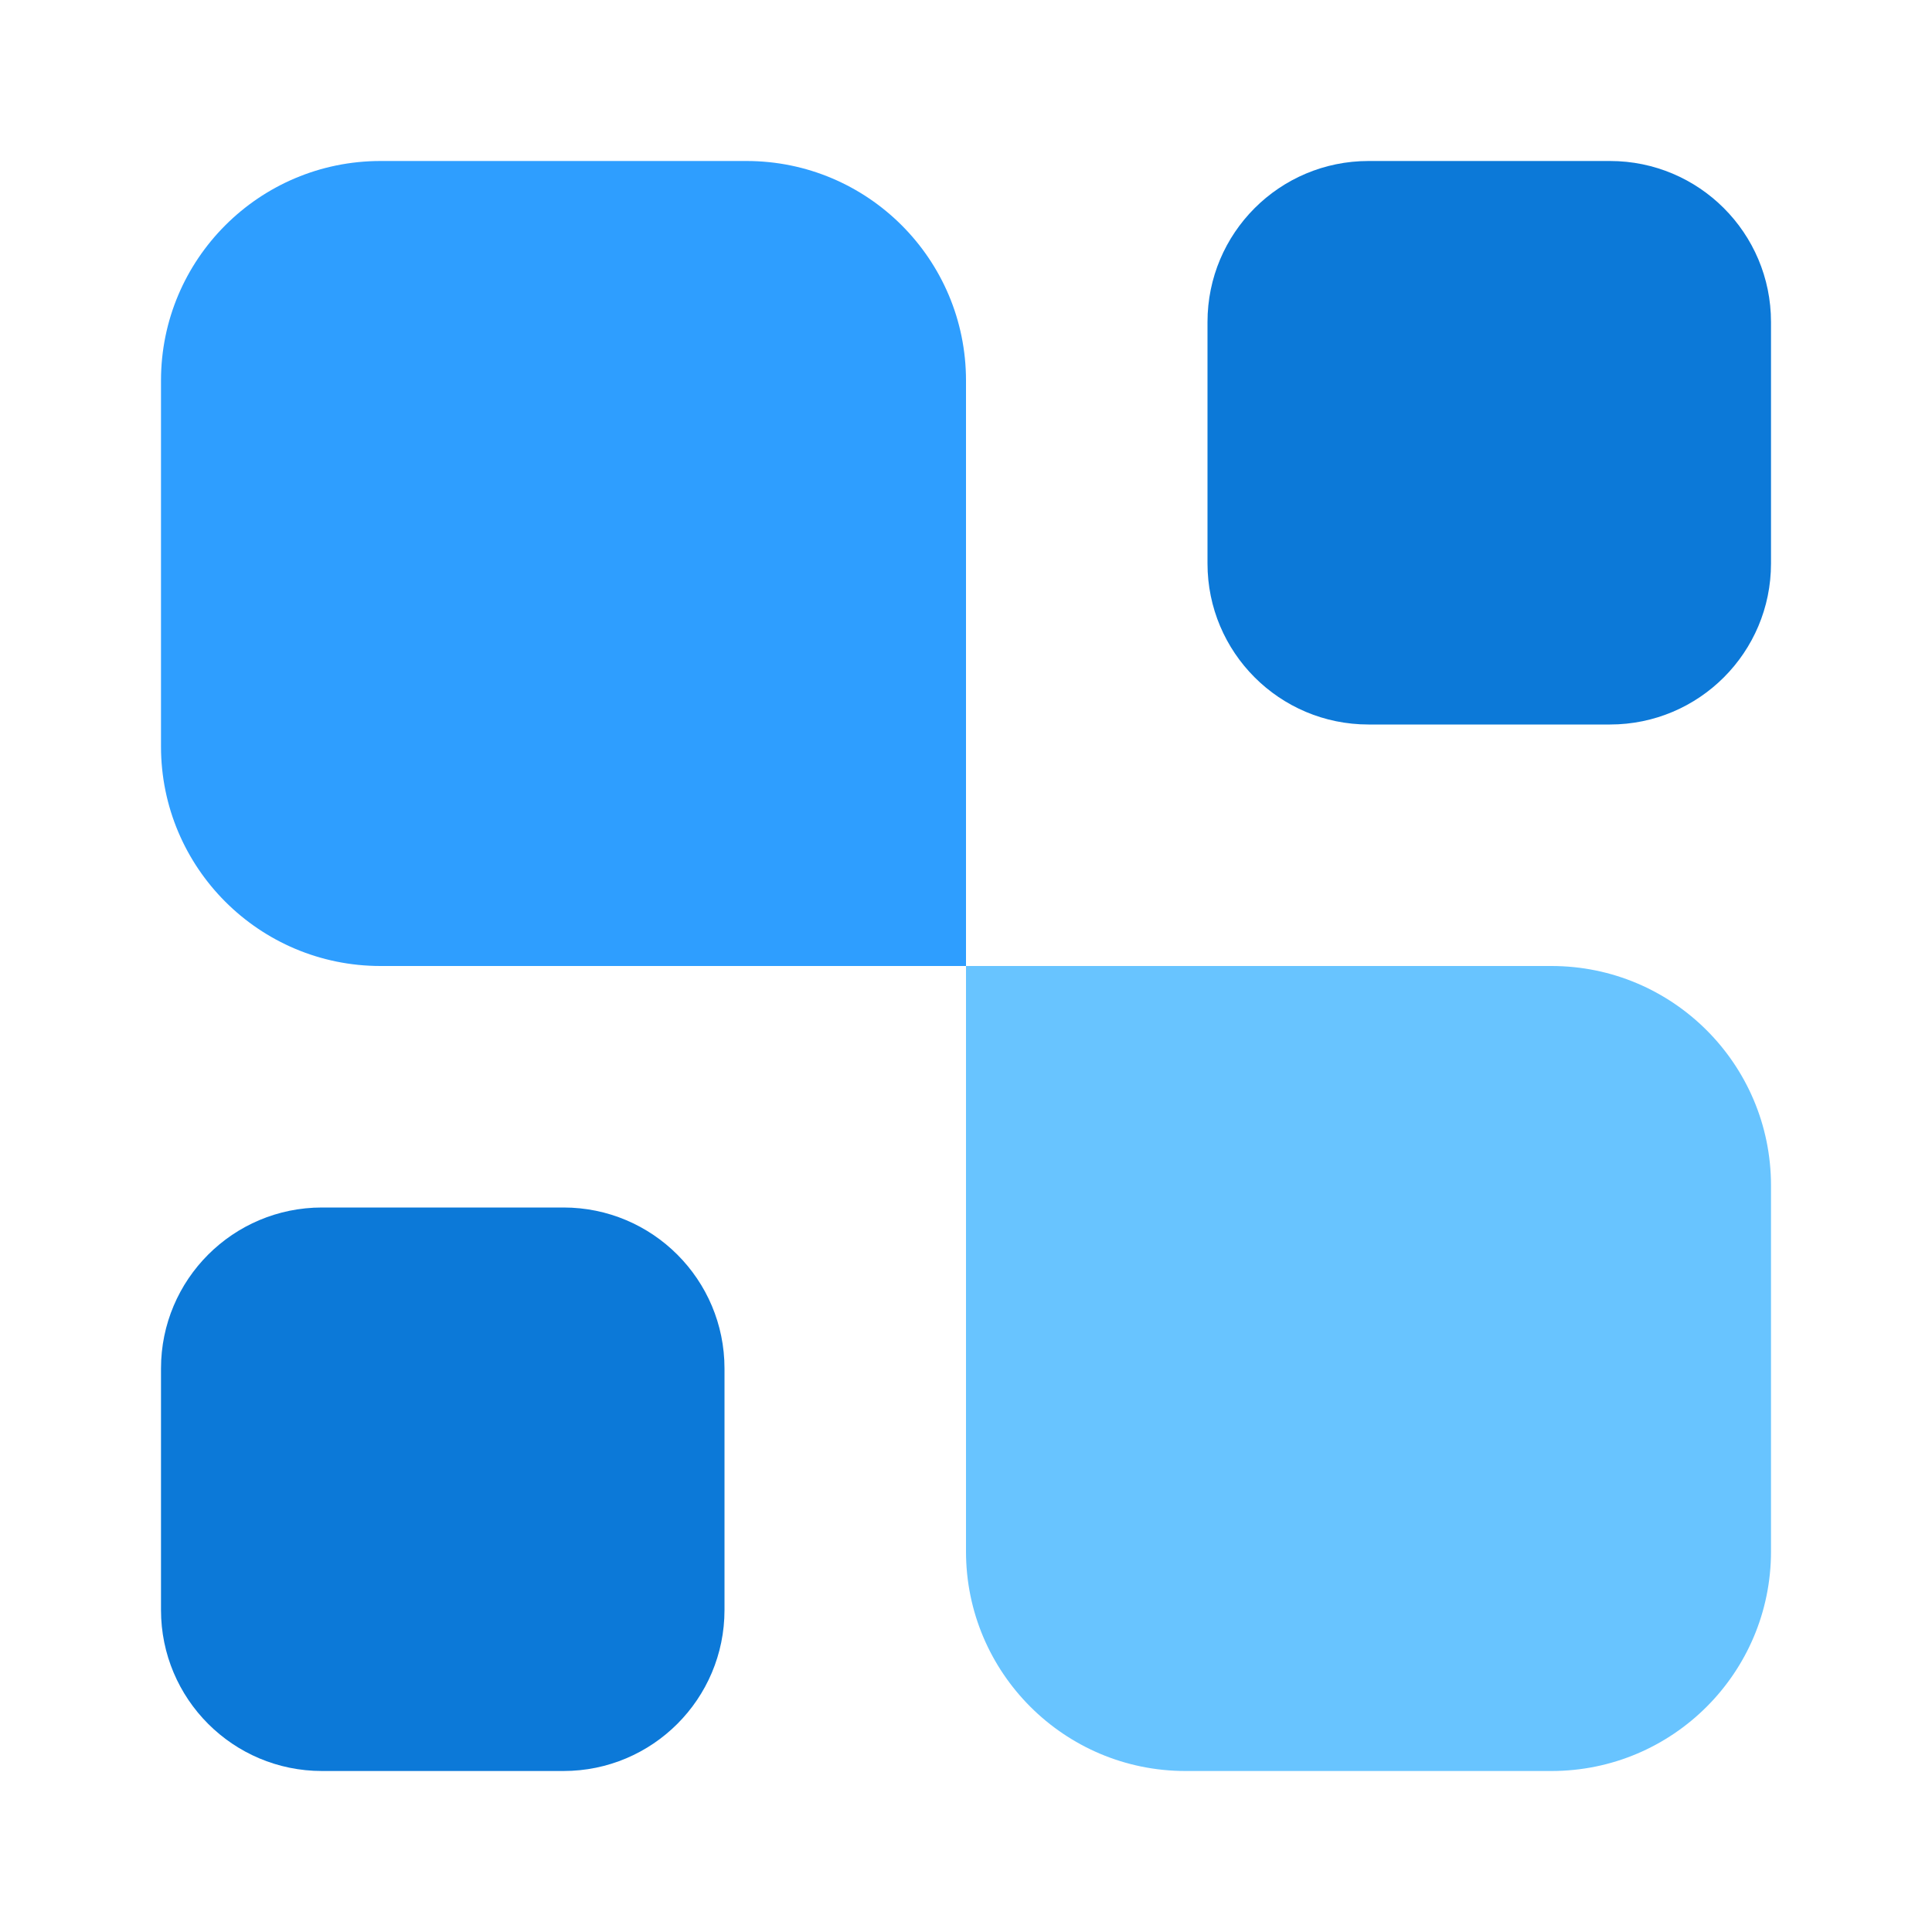
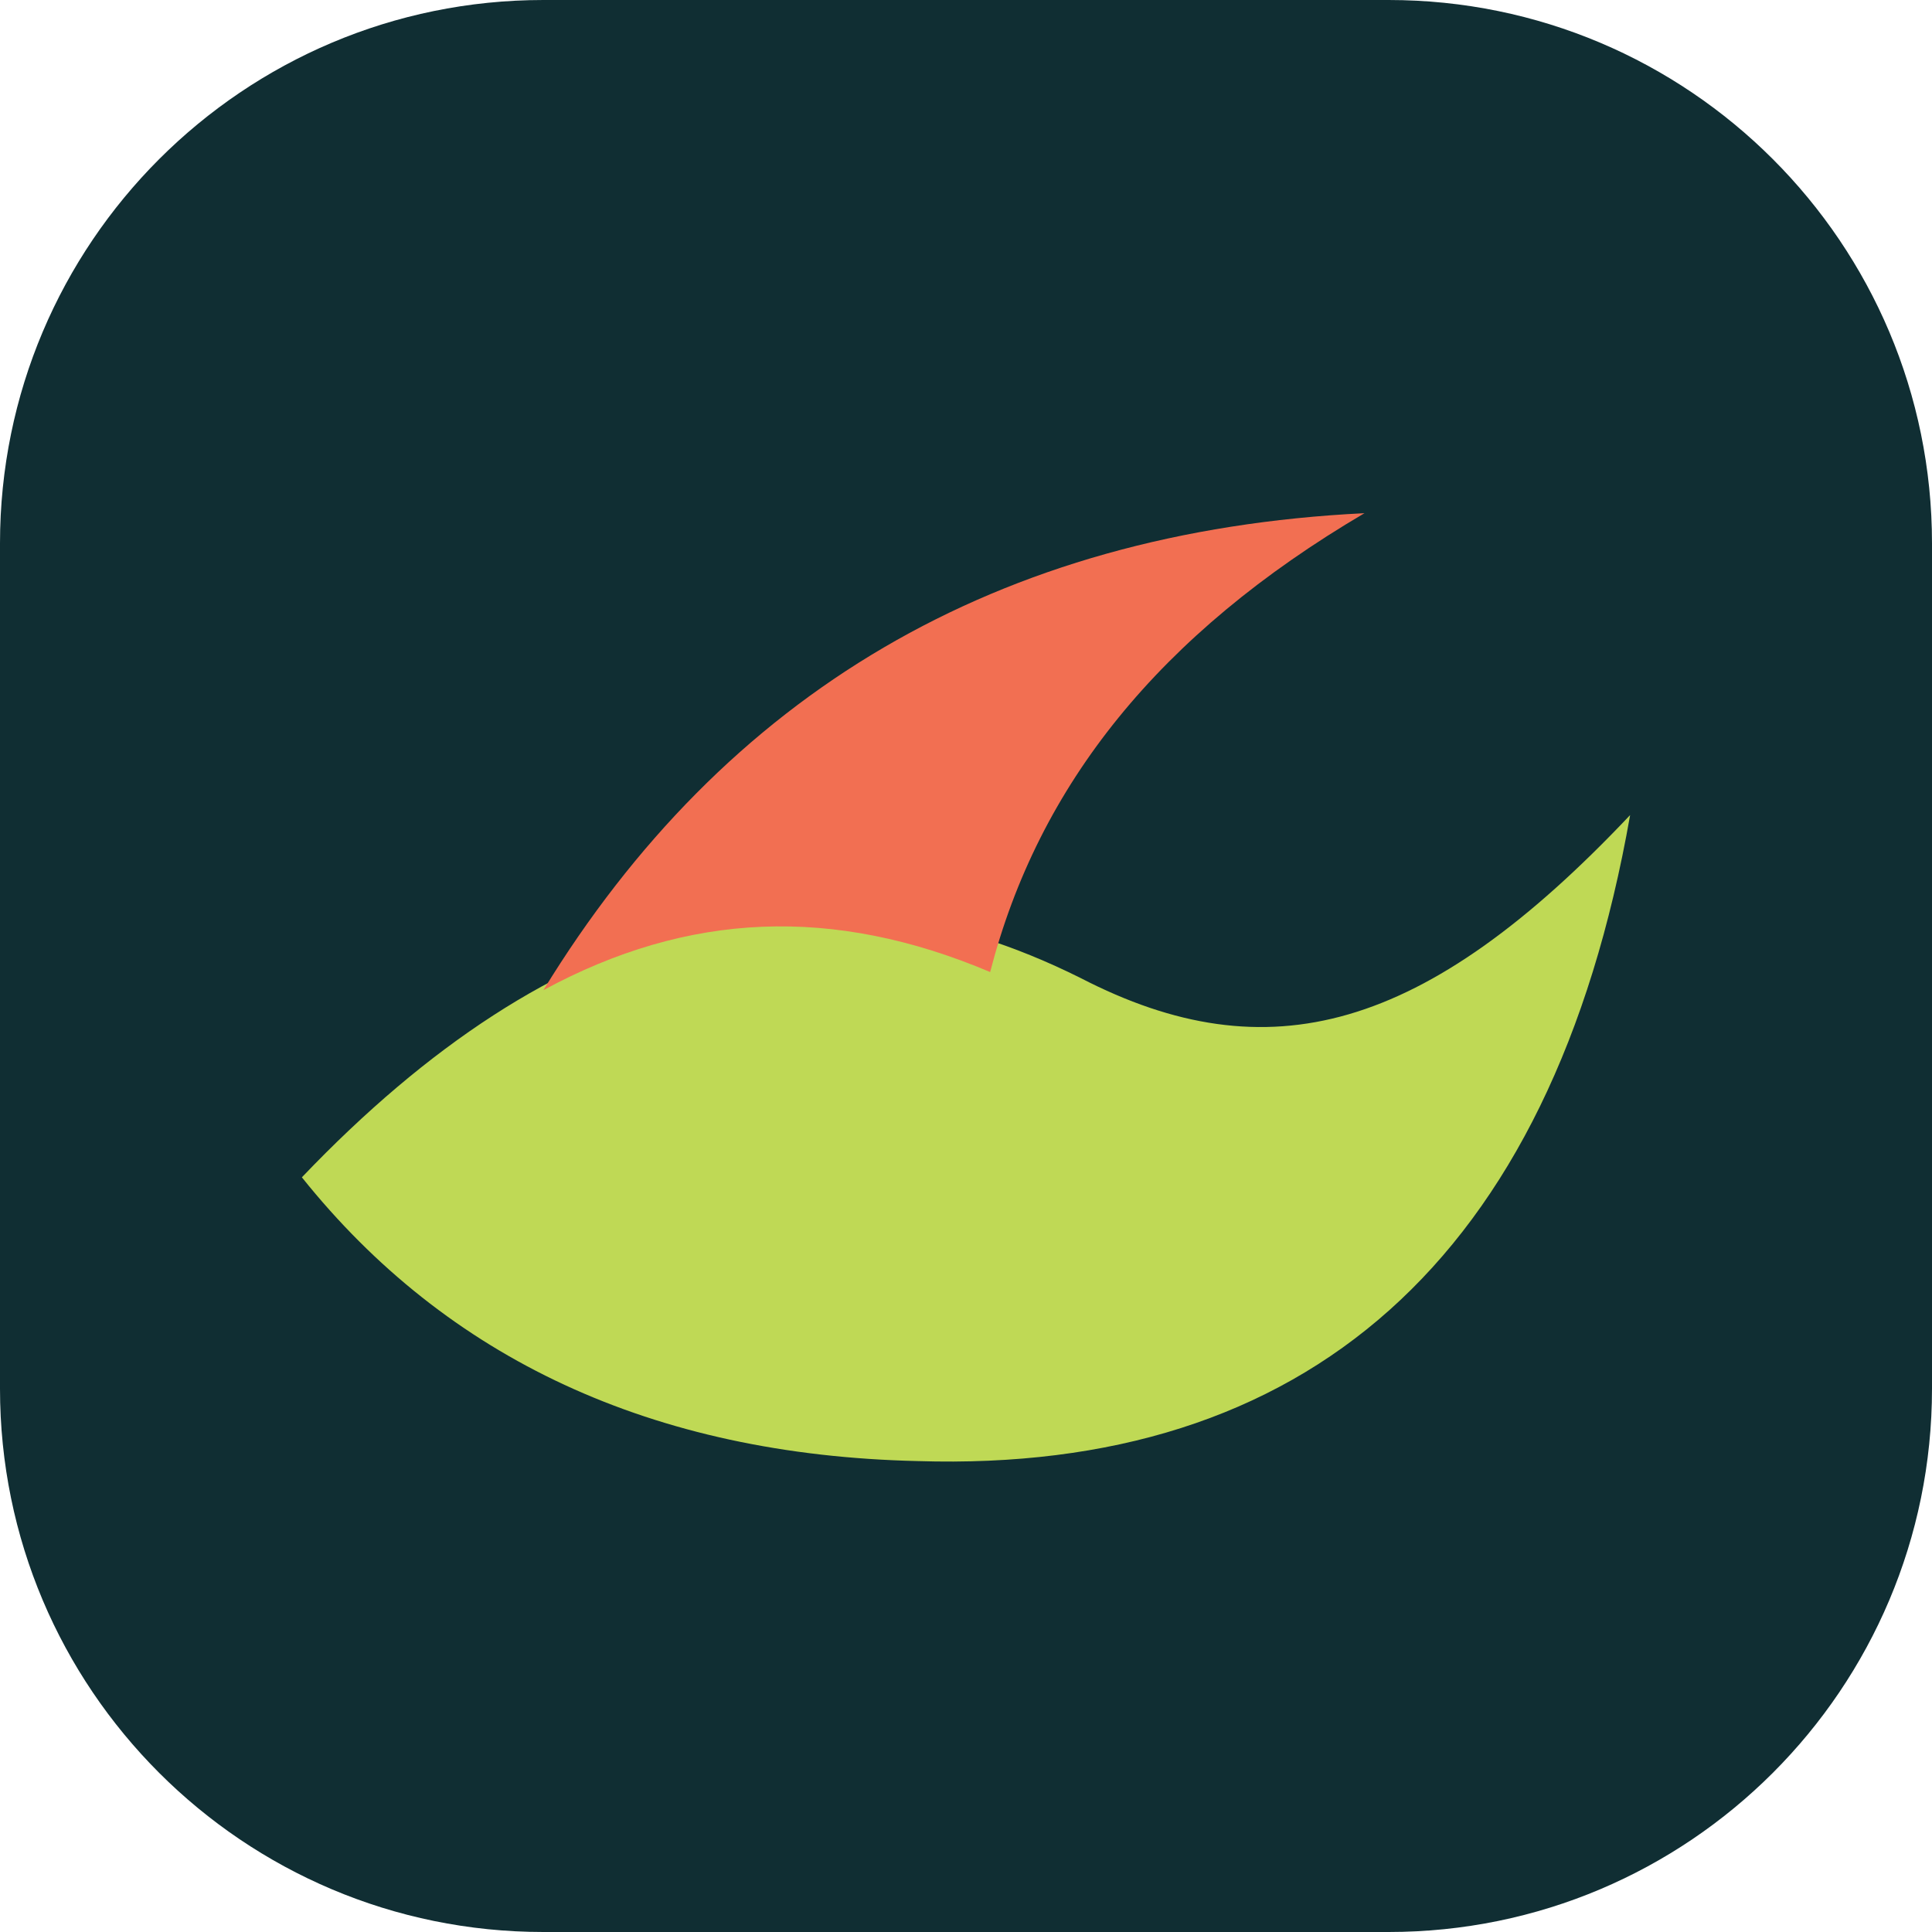
- <svg xmlns="http://www.w3.org/2000/svg" width="24" height="24" viewBox="0 0 24 24" fill="none">
-   <path d="M22 19.273C22 20.779 20.779 22 19.273 22H14.727C13.221 22 12 20.779 12 19.273V12H19.273C20.779 12 22 13.221 22 14.727V19.273Z" fill="#68C4FF" />
-   <path d="M20 2C21.105 2 22 2.895 22 4V7C22 8.105 21.105 9 20 9H17C15.895 9 15 8.105 15 7V4C15 2.895 15.895 2 17 2H20Z" fill="#0C79D8" />
-   <path d="M7 15C8.105 15 9 15.895 9 17V20C9 21.105 8.105 22 7 22H4C2.895 22 2 21.105 2 20V17C2 15.895 2.895 15 4 15H7Z" fill="#0C79D8" />
-   <path d="M12 12H4.727C3.221 12 2 10.779 2 9.273V4.727C2 3.221 3.221 2 4.727 2H9.273C10.779 2 12 3.221 12 4.727V12Z" fill="#2E9EFF" />
+ <svg xmlns="http://www.w3.org/2000/svg" width="32" height="32" viewBox="0 0 32 32" fill="none">
+   <rect width="32" height="32" rx="9" fill="#102E33" />
+   <path d="M5 19.5C9.2 15.1 13.5 14 17.9 16.2C21 17.8 23.6 17.1 27 13.5C25.7 20.9 21.6 24.4 15.2 24.2C10.8 24.1 7.4 22.5 5 19.5Z" fill="#BFD955" />
+   <path d="M9 16.4C12 11.5 16.5 8.8 22.6 8.5C19.2 10.5 17.2 13 16.4 16.1C13.8 15 11.4 15.1 9 16.4Z" fill="#F26F52" />
</svg>
